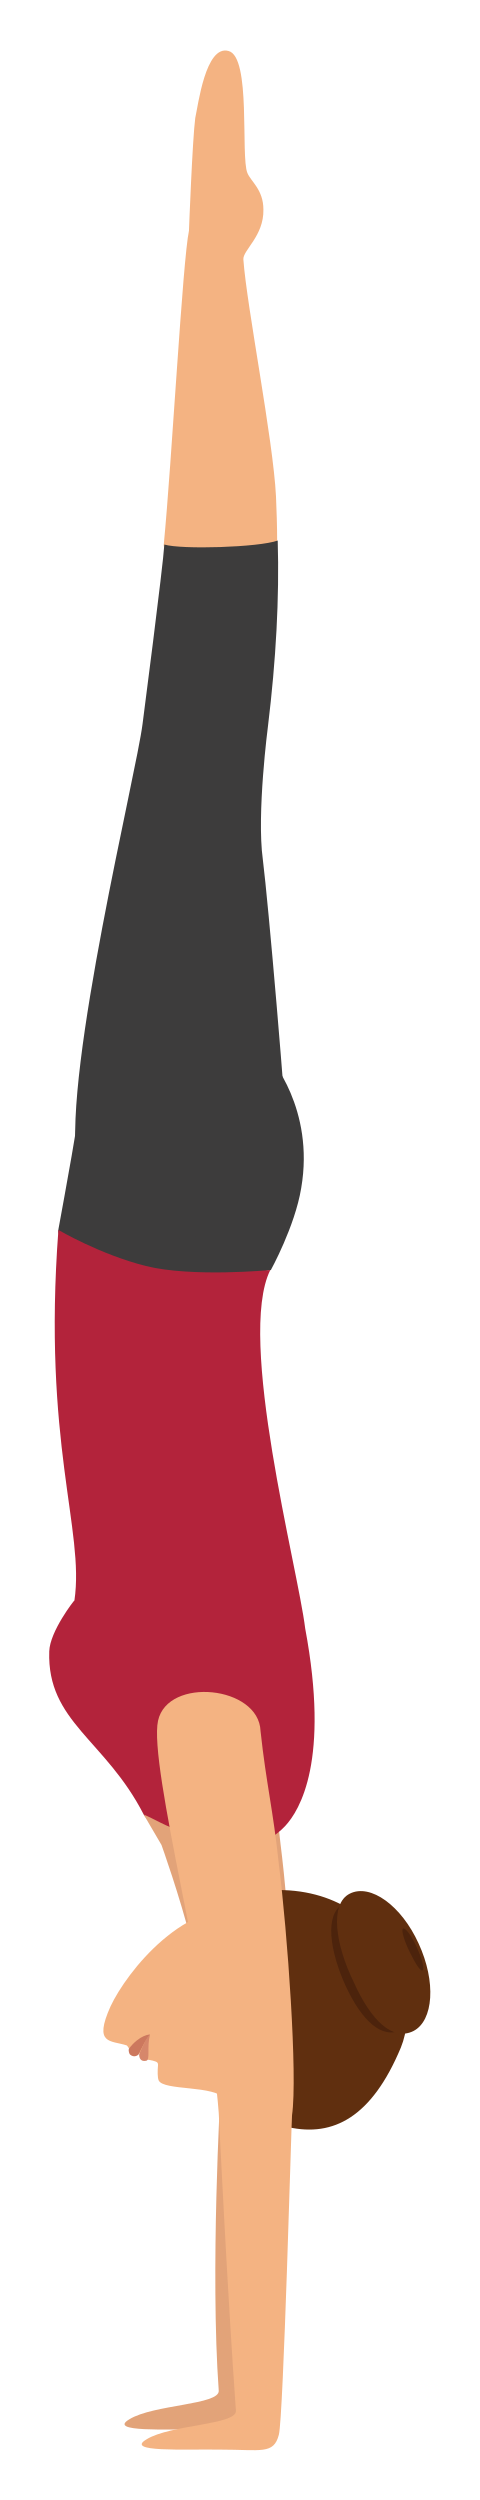
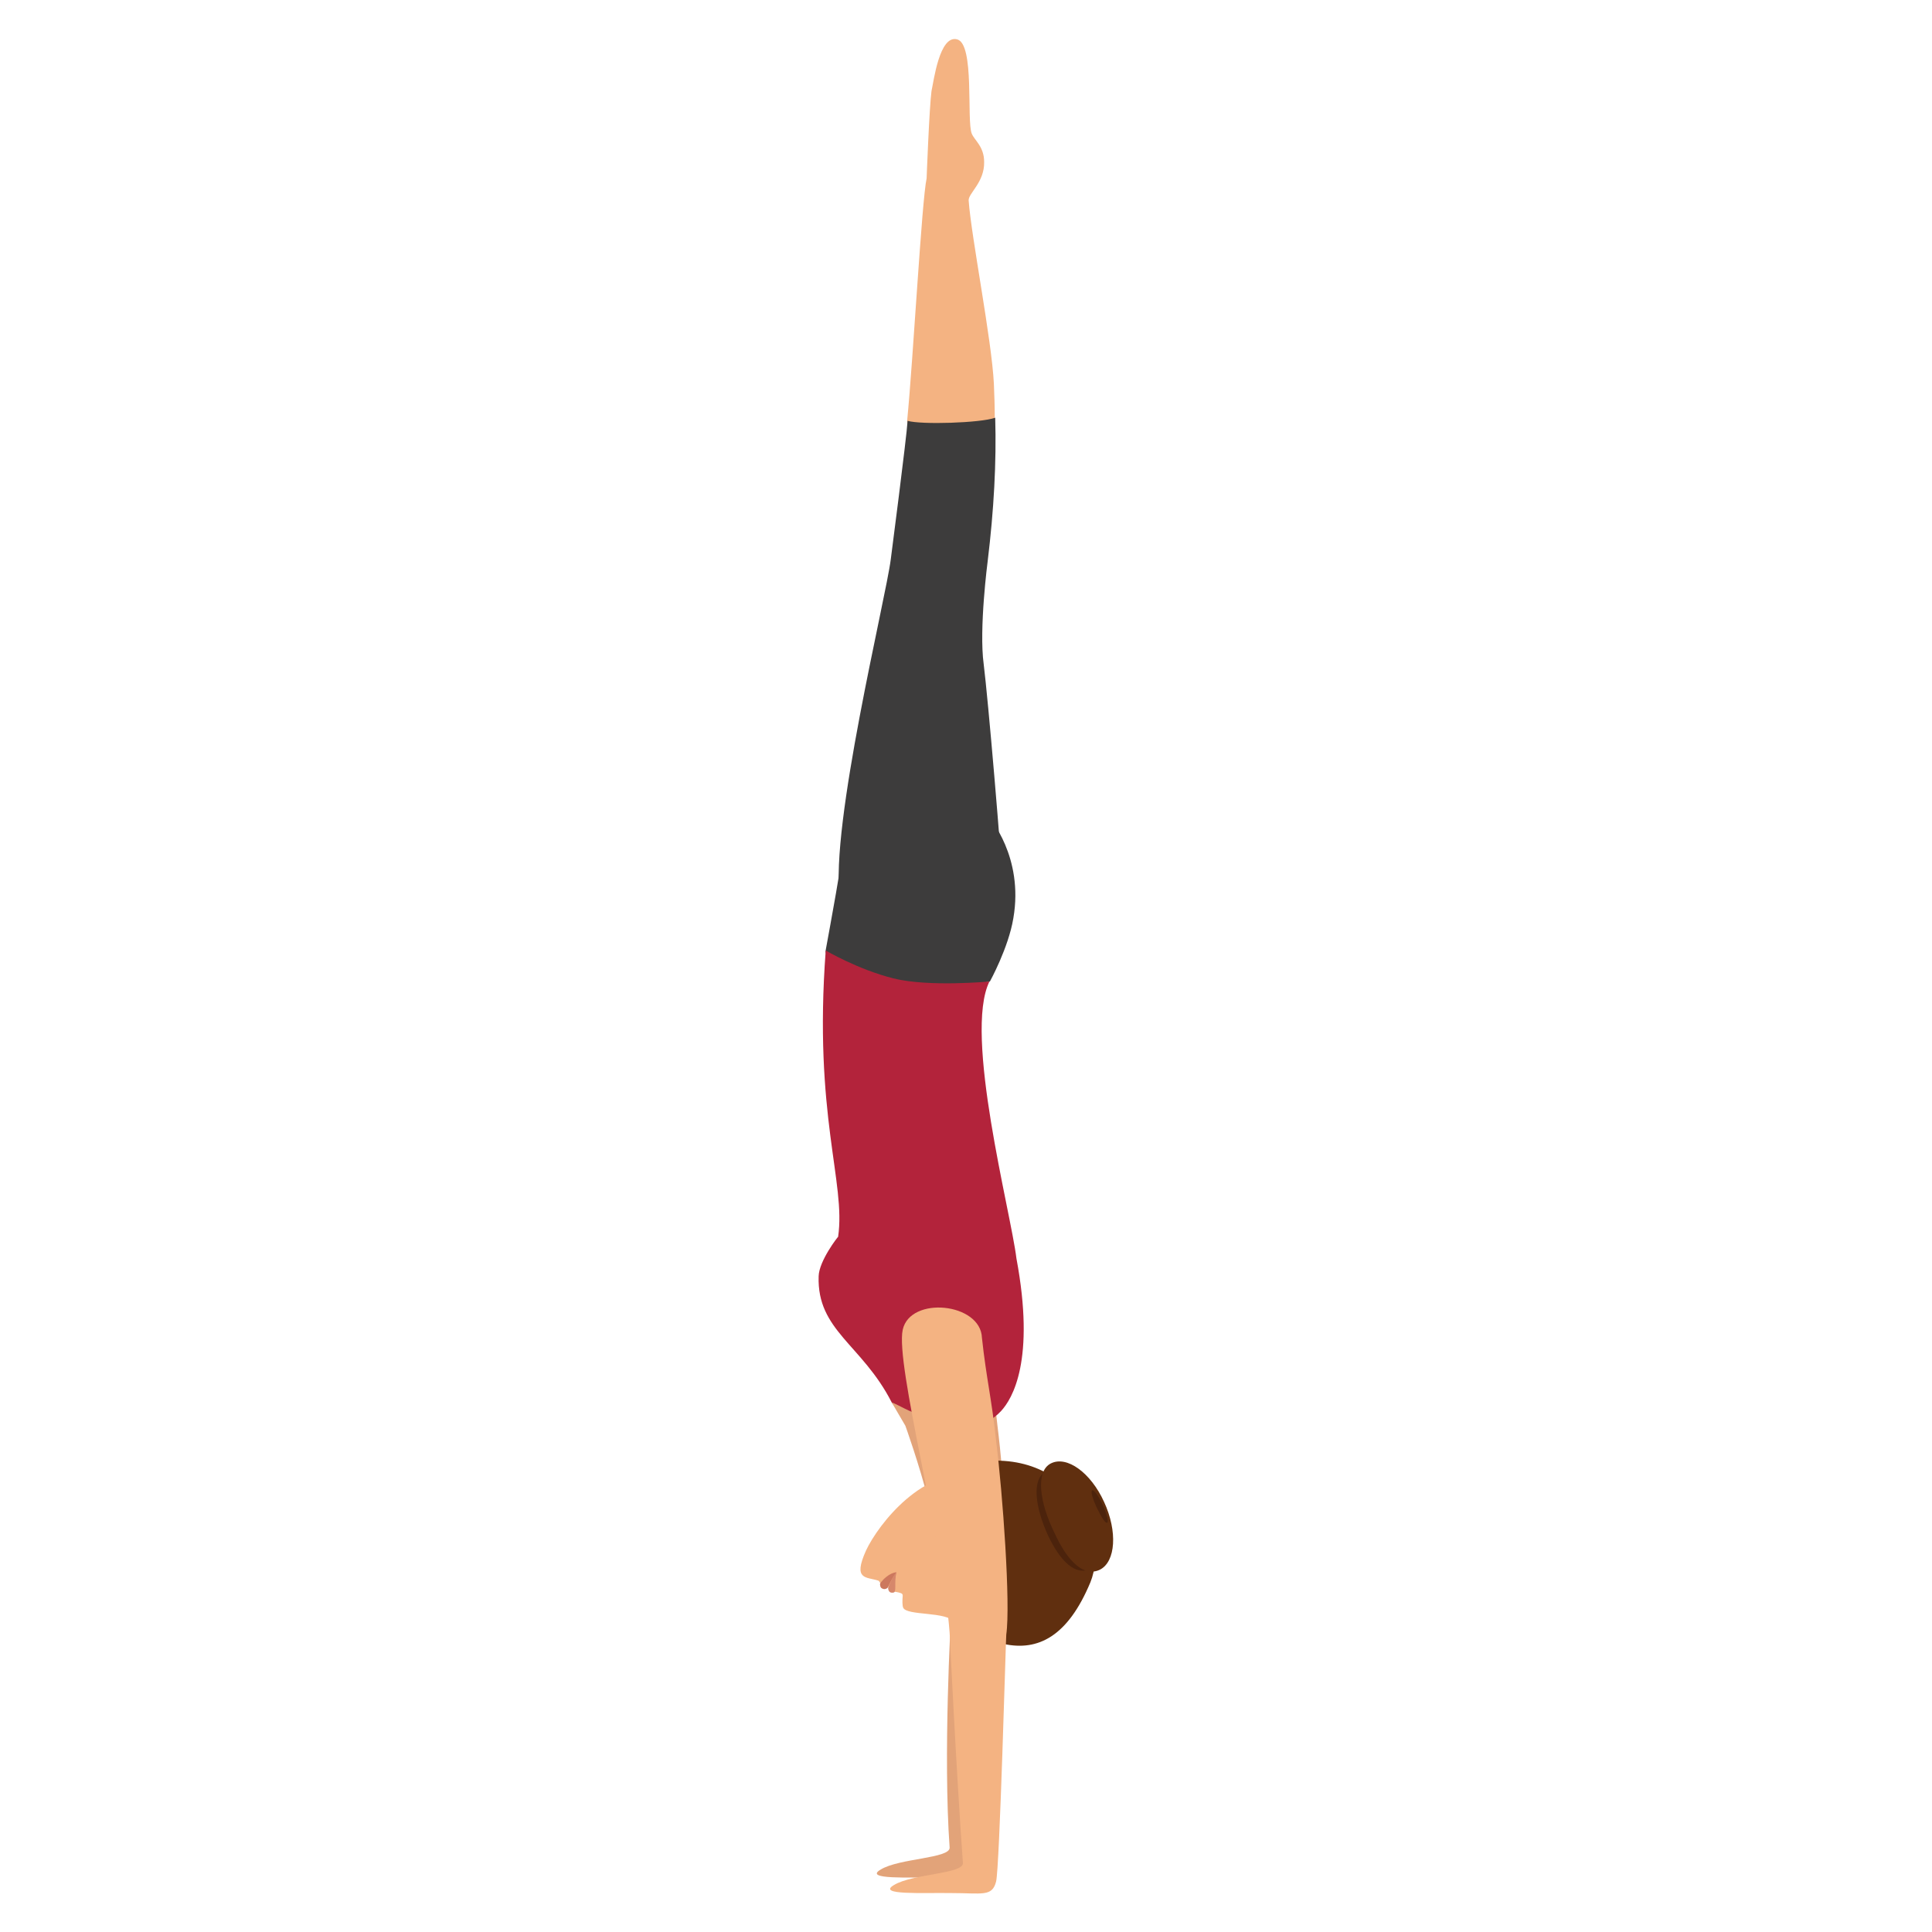
- <svg xmlns="http://www.w3.org/2000/svg" viewBox="204.5 29.8 83.8 436.6">
+ <svg xmlns="http://www.w3.org/2000/svg" viewBox="28.1 29.8 436.6 436.6">
  <path fill="#e2a379" d="M227.1 452.3c4.2-2.6 15.8-2.5 15.6-5-1.5-20.8 .3-52 .3-52-1.5-20.7-12.3-60.7-10.6-68.5 1.7-7.7 17.6-6.1 17.9 1.8 1 9.3 2.2 13.7 3.2 23.3 1.5 11.9 3.3 36.9 2.3 43.8-.1 .9-4.8 52.7-5.6 55.8-.9 3.5-3.1 2.6-10.2 2.6C233.6 454 223.2 454.6 227.1 452.3z" />
  <path fill="#3d3c3c" d="M251.8 251.6c0 0 4.2-7.6 5.3-14.3 2.4-13.9-5.5-22.8-5.5-22.8s-30.7-7.8-31.7-.7c-2 13.5-4 24.1-5.2 30.7-.8 4.4 19.8 10.5 19.8 10.5L251.8 251.6z" />
  <path fill="#b3233b" d="M213.1 318.2c-.4 12.3 9.8 15.4 16.5 28.5 .8 1.6 8.4 6.1 12.4 6.2 4.4 .1 8.9-.6 12.3-4.2 2.6-2.8 7.8-11.5 3.5-34.5-1.3-10.7-12-50.7-6.1-62.6 0 0-13.7 1.3-21.7-.7s-15.3-6.3-15.3-6.3c-2.8 37.3 4.6 52.4 2.8 64.7C217.5 309.2 213.2 314.7 213.1 318.2z" />
  <path fill="#e2a379" d="M232.7 352c0 0 3.2 8.9 5.2 16.9l13.4 .9c-2.6-8-.7-18.8-.7-18.8-12.5 1.3-17.7-3-21-4.3L232.7 352z" />
  <path fill="#f4b382" d="M243.7 396.4c3.2 5.5 8.9 5.3 12.3 4.8 10.5-1.5 13.6-6.7 16.6-13.8 3.9-9.4-19.4-23.2-23.9-24.1-11.7-2.4-22.1 10.9-24.9 16.9-3 6.7 0 5.9 2.8 6.8 .1 0 .4 .5 .4 .5 .9 .4 2.2 .9 3.2 2 0 0 .9 .1 1.4 .3 .3 .1 .5 .2 .5 .6-.1 1.1-.1 2.2 .1 2.7C233 395 242.2 393.9 243.7 396.4z" />
  <path fill="#d6876b" d="M230.7 385.1c0 0-.7 .5-1.9 3.5 0 .5 .2 1.3 1.2 1.1C230.8 389.6 230.1 387.4 230.7 385.1z" />
  <path fill="#cc785e" d="M230.7 385.1c0 0-1.8 0-3.7 2.5-.1 .4 .1 .9 .2 1 .8 .7 1.5 0 1.5 0C230.1 385.6 230.7 385.1 230.7 385.1z" />
  <path fill="#602f0f" d="M274.5 387.4c4.7-11.5-5.5-33.5-31.4-26-1.7 .5-4.3 2.3-3.1 6.9 .8 3.3 2.6 6.1 2.6 6.1 .5 .8 1.1 1.7 1.8 2.6 .7 1 6.7 2.6 6.4 3.9-2.9 12 1.1 19.2 4.1 20.4C262.7 403 269.4 399.6 274.5 387.4z" />
  <path fill="#f4b382" d="M246.8 373.8c-5.8-.4-6.9 1.6-7.9 4.8l8.6 1.6 3.8-.2C252.3 376.8 252.6 374.2 246.8 373.8z" />
  <path fill="#4c230c" d="M264.5 362.3c3.4-1.7 8.4 1.8 11.2 7.9s2.3 12.4-1.1 14.1-6.9-1.6-9.7-7.6C262.1 370.6 261.1 364 264.5 362.3z" />
  <path fill="#602f0f" d="M249.2 381.6c1 .2 1.8 .6 2.5 .9 1 .4 1.5 .8 1.5 .8l.2-3.8c-.5-.2-1-.4-1.5-.6 0 0 0 .4-.1 1.1v-.1c-.9 .1-2.3 .2-4.2 .1C247.6 379.9 246.1 380.9 249.2 381.6z" />
  <path fill="#602f0f" d="M265.6 360.5c3.6-1.8 9 2.1 12 8.7 3.1 6.7 2.6 13.5-.9 15.3-3.6 1.8-7.4-1.8-10.4-8.5C263.1 369.5 262 362.3 265.6 360.5z" />
  <path fill="#4c230c" d="M274.9 366.6c.4-.2 1.5 1.3 2.4 3.3s1.4 3.8 1 4-1.2-1.1-2.2-3.1S274.5 366.8 274.9 366.6z" />
  <path fill="#f4b382" d="M230.1 455.8c4.2-2.6 15.8-2.5 15.6-5-1.5-20.8-3-52-3-52-1.5-20.7-12.3-60.7-10.6-68.5 1.7-7.7 17.6-6.1 17.9 1.8 1 9.3 2.2 13.7 3.2 23.3 1.5 11.9 3.3 36.9 2.3 43.8-.1 .9-1.5 52.7-2.3 55.8-.9 3.5-3.1 2.6-10.2 2.6C236.6 457.5 226.2 458.1 230.1 455.8z" />
  <path fill="#f4b382" d="M244.4 38.7c4 1 2.1 18.4 3.3 21.3 .6 1.5 2.8 2.9 2.8 6.4 .1 4.6-3.6 7.1-3.5 8.7 .6 8.3 5.2 31.4 5.7 41.4 .1 2.3 .2 5.2 .2 7.7 0 9.9-20.2 4.3-19.8 .7 1.4-14.4 3.3-49.7 4.4-54.8 0 0 .6-15.9 1.1-19.7C239.1 48.2 240.4 37.6 244.4 38.7z" />
  <path fill="#3d3c3c" d="M251.3 156.6c1.4-11.5 2-22.4 1.7-32.4-3.3 1.2-16.8 1.6-19.8 .7-.2 3.6-3.8 31.3-3.8 31.3-1.1 8.8-13.8 60.4-11.5 76.5 .4 4.2 1.2 7.8 2 10.8 1.6 5.9 34.1 2.5 35.4-5.6-1.1-17.6-3.9-49.9-4.9-58C249.3 171.9 251.3 156.6 251.3 156.6z" />
</svg>
